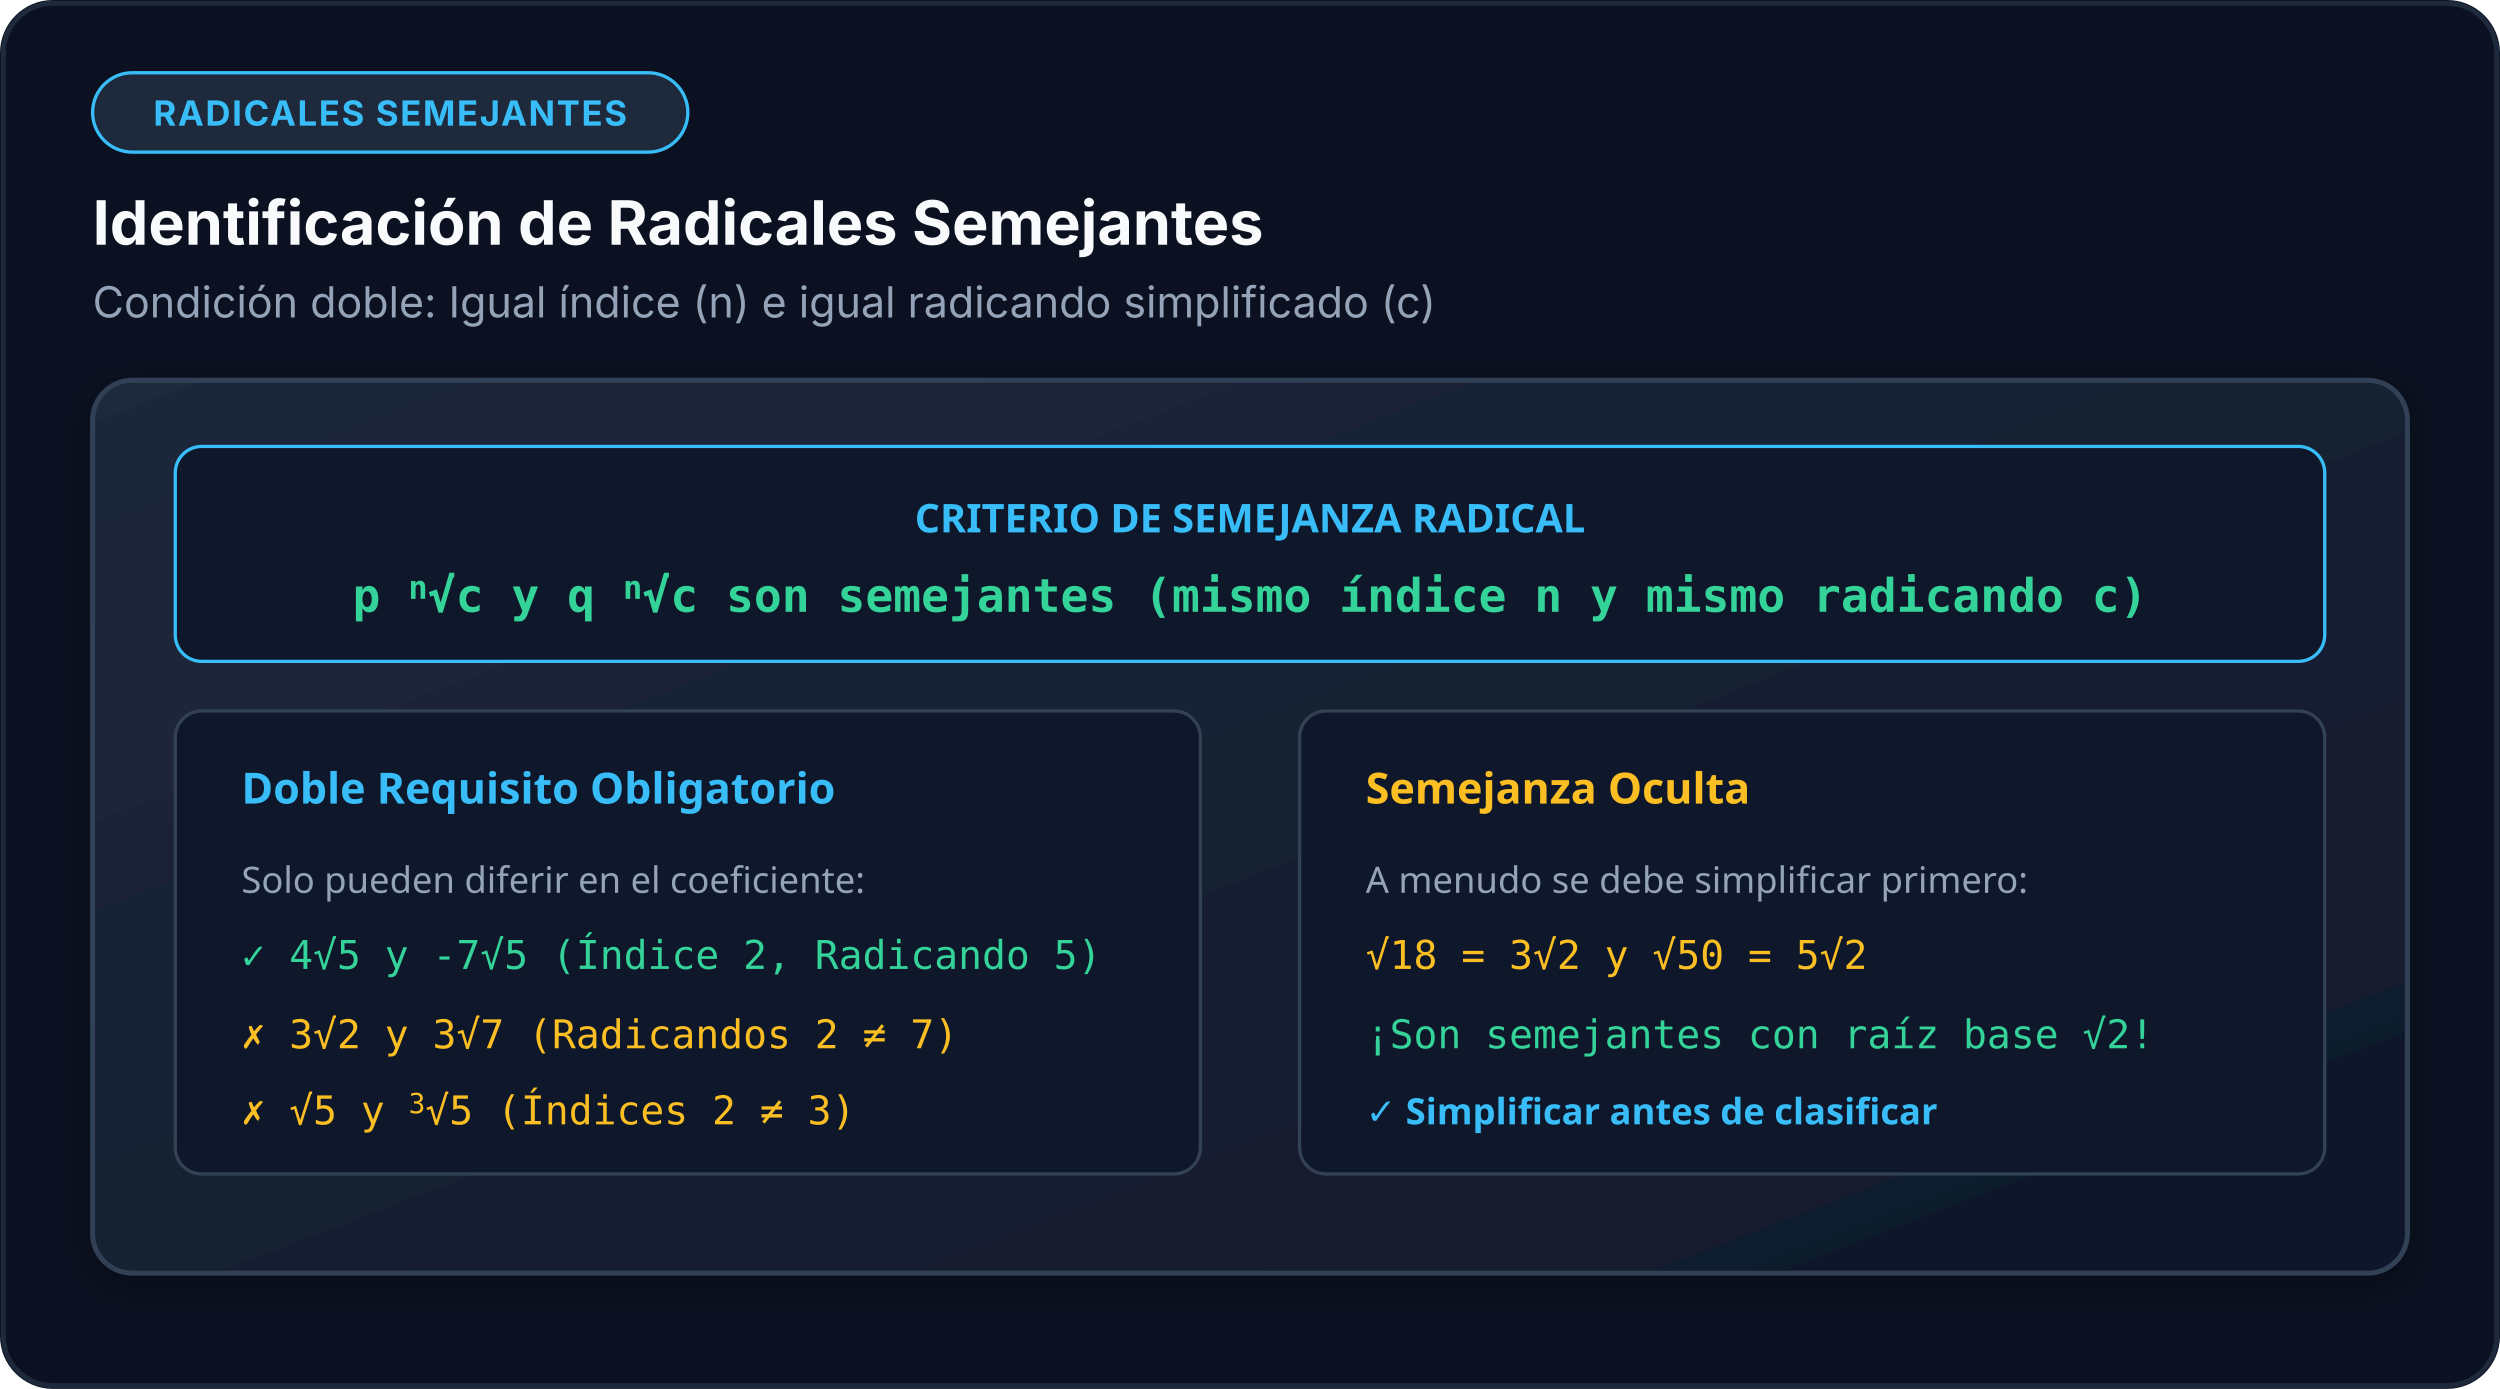
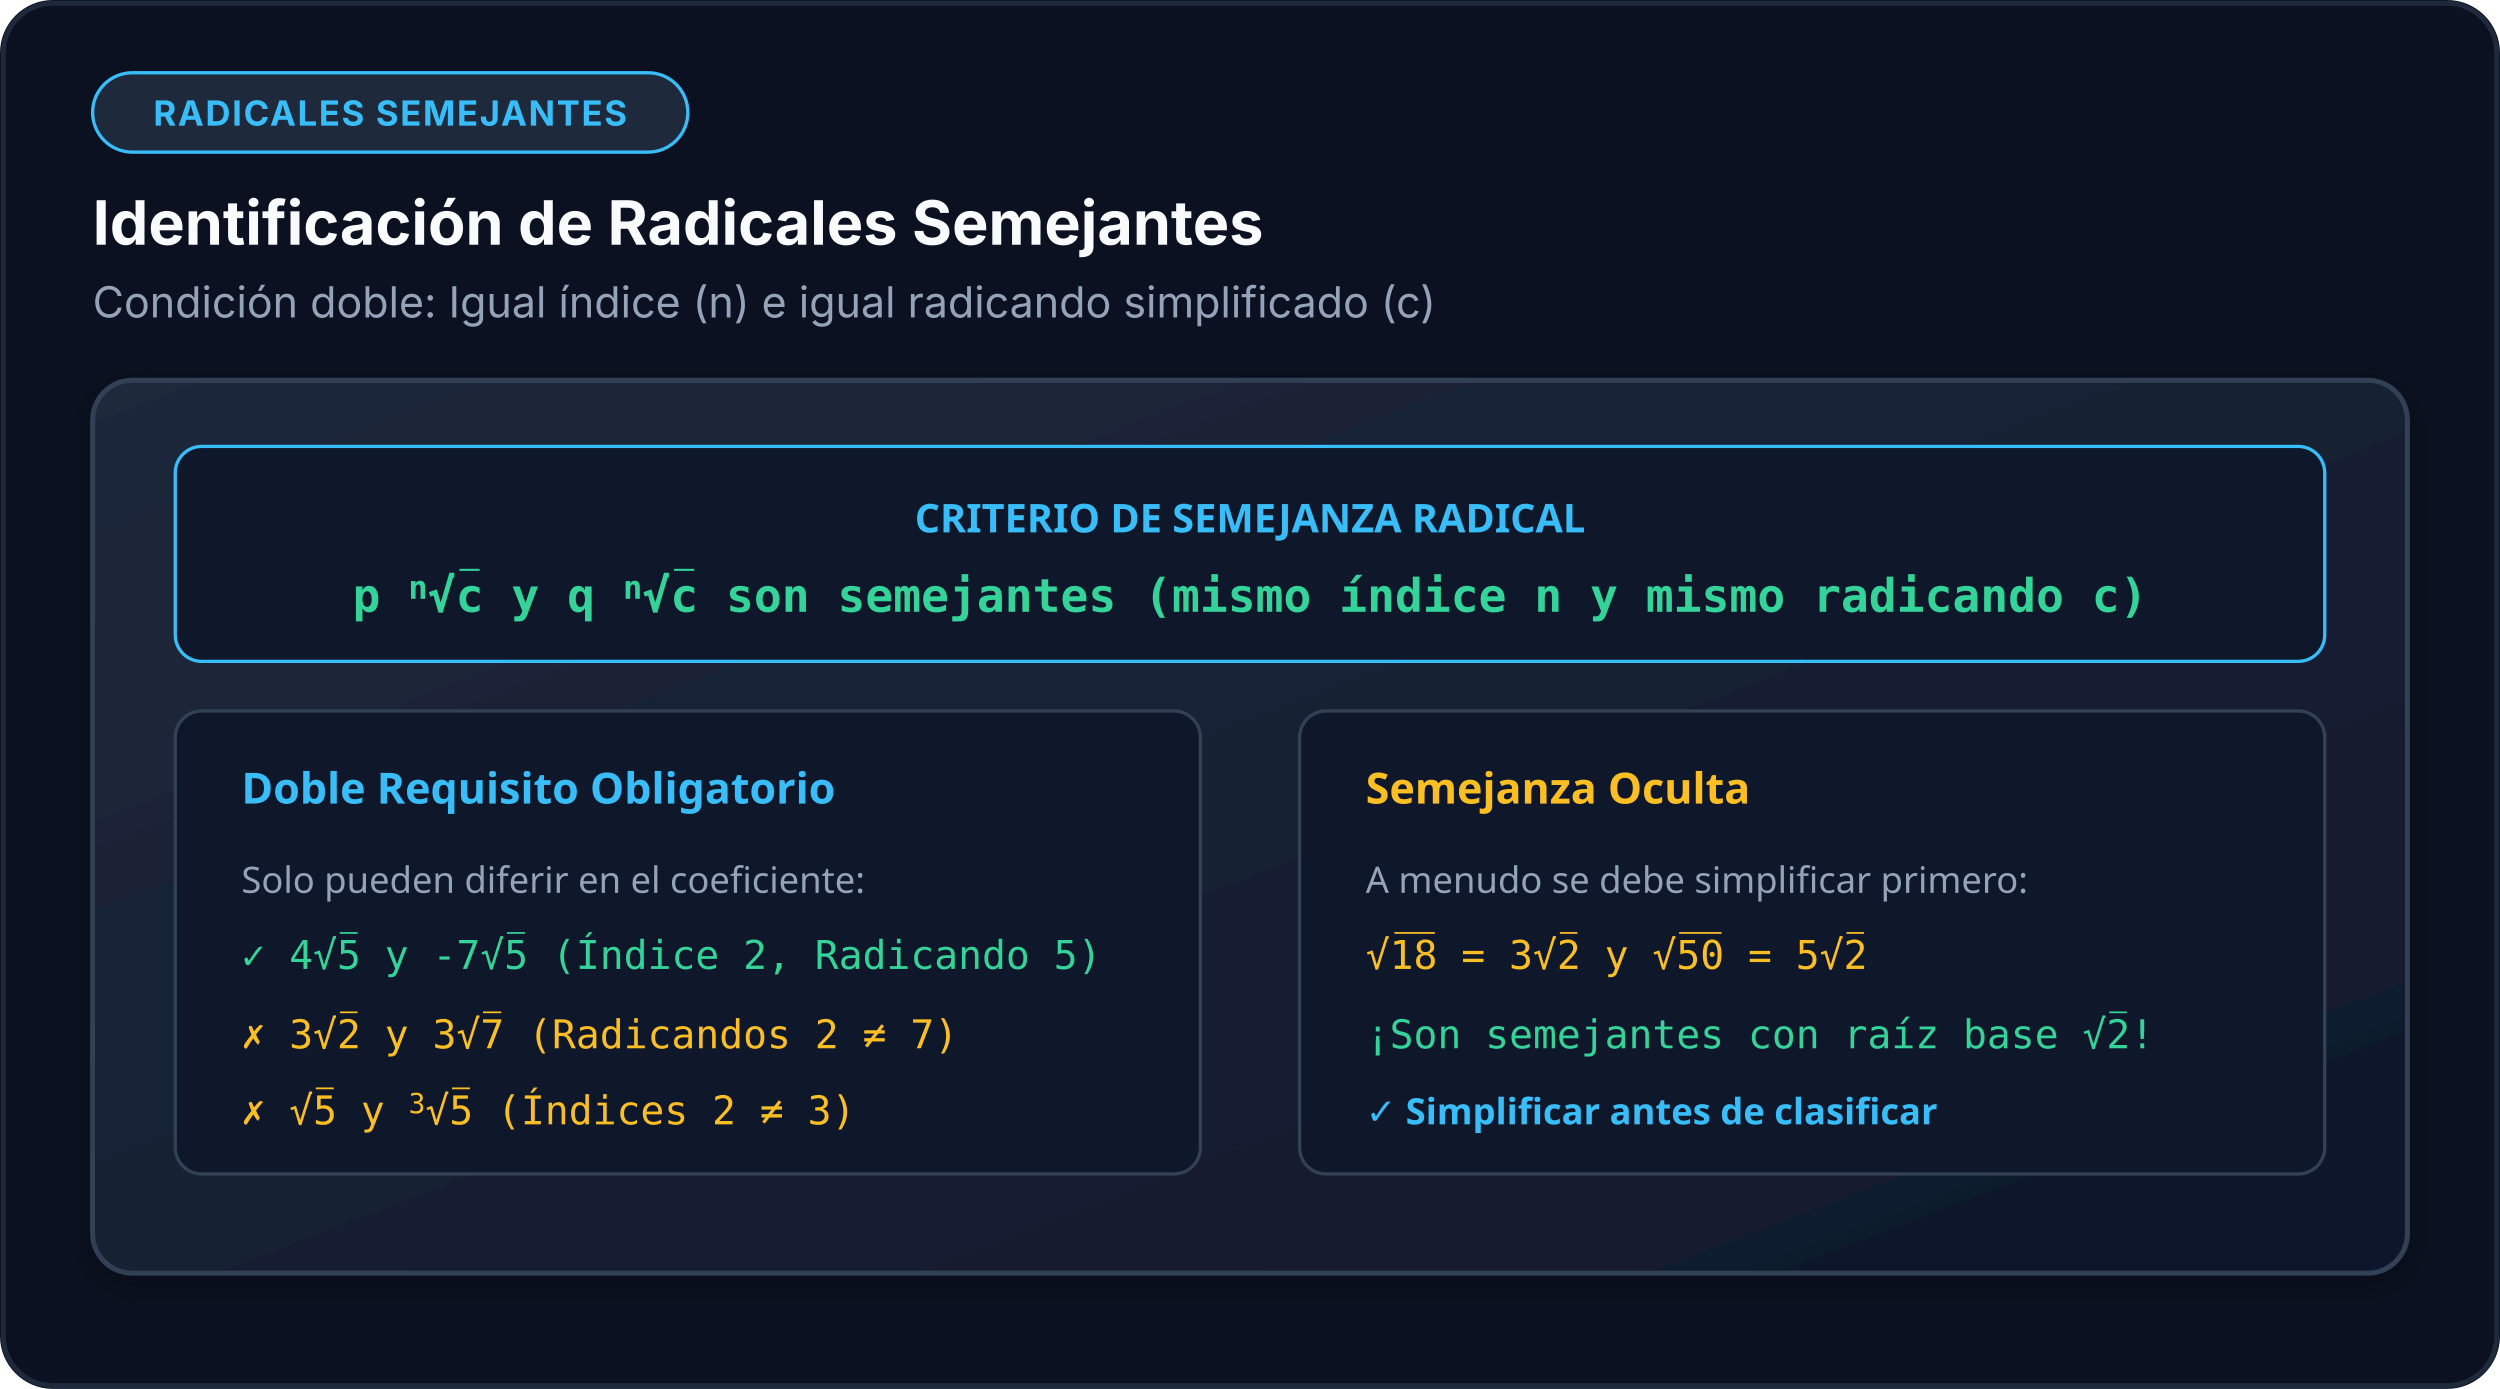
<svg xmlns="http://www.w3.org/2000/svg" viewBox="0 0 756 420" width="100%" height="100%">
  <defs>
    <linearGradient id="cardGrad" x1="0%" y1="0%" x2="100%" y2="100%">
      <stop offset="0%" stop-color="#1e293b" />
      <stop offset="100%" stop-color="#0f172a" />
    </linearGradient>
    <filter id="shadow" x="-4%" y="-4%" width="108%" height="112%">
      <feDropShadow dx="0" dy="3" stdDeviation="4" flood-color="#000000" flood-opacity="0.3" />
    </filter>
  </defs>
  <rect width="756" height="420" rx="16" fill="#0b1120" />
  <rect x="1" y="1" width="754" height="418" rx="15" fill="none" stroke="#1e293b" stroke-width="1.5" />
  <g transform="translate(28, 22)">
    <rect x="0" y="0" width="180" height="24" rx="12" fill="#1e293b" stroke="#38bdf8" stroke-width="1" />
    <text x="90" y="16" fill="#38bdf8" font-family="system-ui, -apple-system, sans-serif" font-size="10.5" font-weight="700" text-anchor="middle" letter-spacing="0.5">RADICALES SEMEJANTES</text>
    <text x="0" y="52" fill="#f8fafc" font-family="system-ui, -apple-system, sans-serif" font-size="18.5" font-weight="700">Identificación de Radicales Semejantes</text>
    <text x="0" y="74" fill="#94a3b8" font-family="system-ui, -apple-system, sans-serif" font-size="13">Condición doble: Igual índice (n) e igual radicando simplificado (c)</text>
  </g>
  <g transform="translate(28, 115)">
    <rect width="700" height="270" rx="12" fill="url(#cardGrad)" stroke="#334155" stroke-width="1.5" filter="url(#shadow)" />
    <g transform="translate(25, 20)">
      <rect width="650" height="65" rx="8" fill="#0f172a" stroke="#38bdf8" />
      <text x="325" y="26" fill="#38bdf8" font-family="system-ui, sans-serif" font-size="12" font-weight="700" text-anchor="middle">CRITERIO DE SEMEJANZA RADICAL</text>
-       <text x="325" y="50" fill="#34d399" font-family="monospace" font-size="14" font-weight="700" text-anchor="middle">p <tspan baseline-shift="super" font-size="70%">n</tspan>√c   y   q <tspan baseline-shift="super" font-size="70%">n</tspan>√c   son semejantes   (mismo índice n y mismo radicando c)</text>
+       <text x="325" y="50" fill="#34d399" font-family="monospace" font-size="14" font-weight="700" text-anchor="middle">p <tspan baseline-shift="super" font-size="70%">n</tspan>√<tspan style="text-decoration: overline">c</tspan>   y   q <tspan baseline-shift="super" font-size="70%">n</tspan>√<tspan style="text-decoration: overline">c</tspan>   son semejantes   (mismo índice n y mismo radicando c)</text>
    </g>
    <g transform="translate(25, 100)">
      <rect width="310" height="140" rx="8" fill="#0f172a" stroke="#334155" />
      <text x="20" y="28" fill="#38bdf8" font-family="system-ui, sans-serif" font-size="13" font-weight="700">Doble Requisito Obligatorio</text>
      <text x="20" y="55" fill="#94a3b8" font-family="system-ui, sans-serif" font-size="11">Solo pueden diferir en el coeficiente:</text>
-       <text x="20" y="78" fill="#34d399" font-family="monospace" font-size="12">✓ 4√5  y  -7√5   (Índice 2, Radicando 5)</text>
-       <text x="20" y="102" fill="#fbbf24" font-family="monospace" font-size="12">✗ 3√2  y  3√7    (Radicandos 2 ≠ 7)</text>
-       <text x="20" y="125" fill="#fbbf24" font-family="monospace" font-size="12">✗ √5   y  <tspan baseline-shift="super" font-size="70%">3</tspan>√5    (Índices 2 ≠ 3)</text>
+       <text x="20" y="78" fill="#34d399" font-family="monospace" font-size="12">✓ 4√<tspan style="text-decoration: overline">5</tspan>  y  -7√<tspan style="text-decoration: overline">5</tspan>   (Índice 2, Radicando 5)</text>
+       <text x="20" y="102" fill="#fbbf24" font-family="monospace" font-size="12">✗ 3√<tspan style="text-decoration: overline">2</tspan>  y  3√<tspan style="text-decoration: overline">7</tspan>    (Radicandos 2 ≠ 7)</text>
+       <text x="20" y="125" fill="#fbbf24" font-family="monospace" font-size="12">✗ √<tspan style="text-decoration: overline">5</tspan>   y  <tspan baseline-shift="super" font-size="70%">3</tspan>√<tspan style="text-decoration: overline">5</tspan>    (Índices 2 ≠ 3)</text>
    </g>
    <g transform="translate(365, 100)">
      <rect width="310" height="140" rx="8" fill="#0f172a" stroke="#334155" />
      <text x="20" y="28" fill="#fbbf24" font-family="system-ui, sans-serif" font-size="13" font-weight="700">Semejanza Oculta</text>
      <text x="20" y="55" fill="#94a3b8" font-family="system-ui, sans-serif" font-size="11">A menudo se debe simplificar primero:</text>
-       <text x="20" y="78" fill="#fbbf24" font-family="monospace" font-size="12">√18 = 3√2   y   √50 = 5√2</text>
-       <text x="20" y="102" fill="#34d399" font-family="monospace" font-size="12">¡Son semejantes con raíz base √2!</text>
+       <text x="20" y="78" fill="#fbbf24" font-family="monospace" font-size="12">√<tspan style="text-decoration: overline">18</tspan> = 3√<tspan style="text-decoration: overline">2</tspan>   y   √<tspan style="text-decoration: overline">50</tspan> = 5√<tspan style="text-decoration: overline">2</tspan>
+       </text>
+       <text x="20" y="102" fill="#34d399" font-family="monospace" font-size="12">¡Son semejantes con raíz base √<tspan style="text-decoration: overline">2</tspan>!</text>
      <text x="20" y="125" fill="#38bdf8" font-family="system-ui, sans-serif" font-size="11" font-weight="600">✓ Simplificar antes de clasificar</text>
    </g>
  </g>
</svg>
